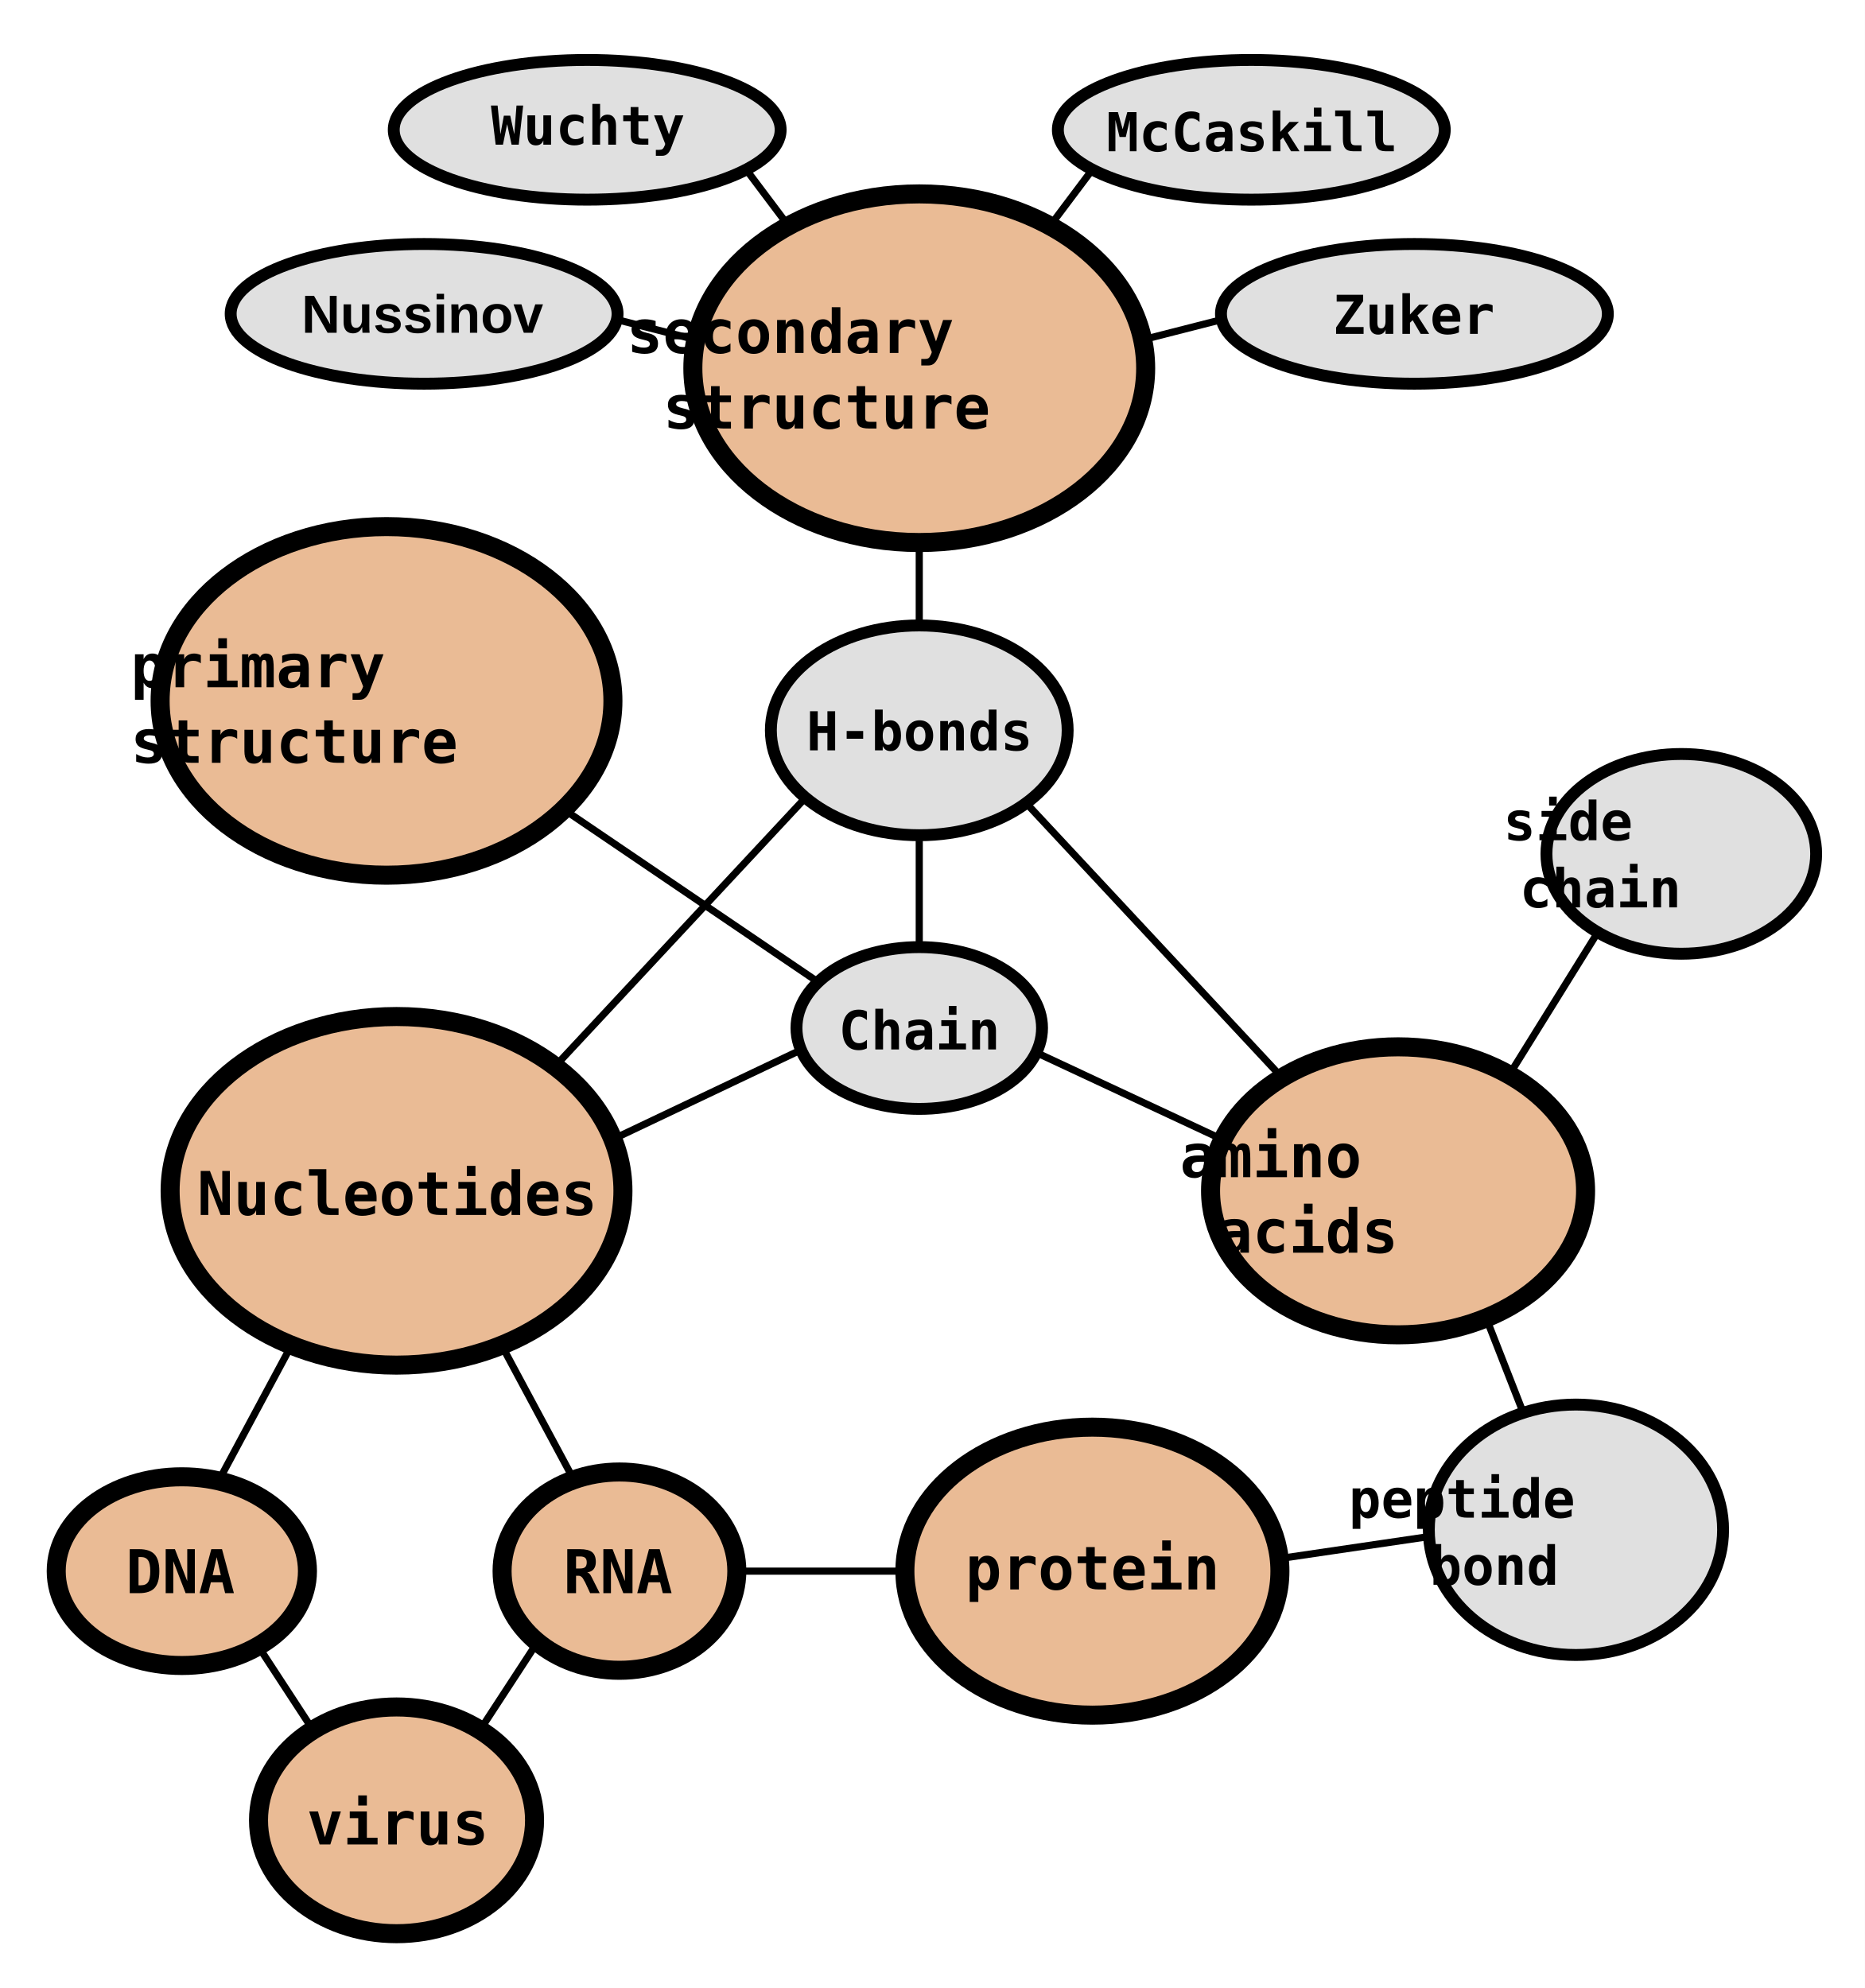
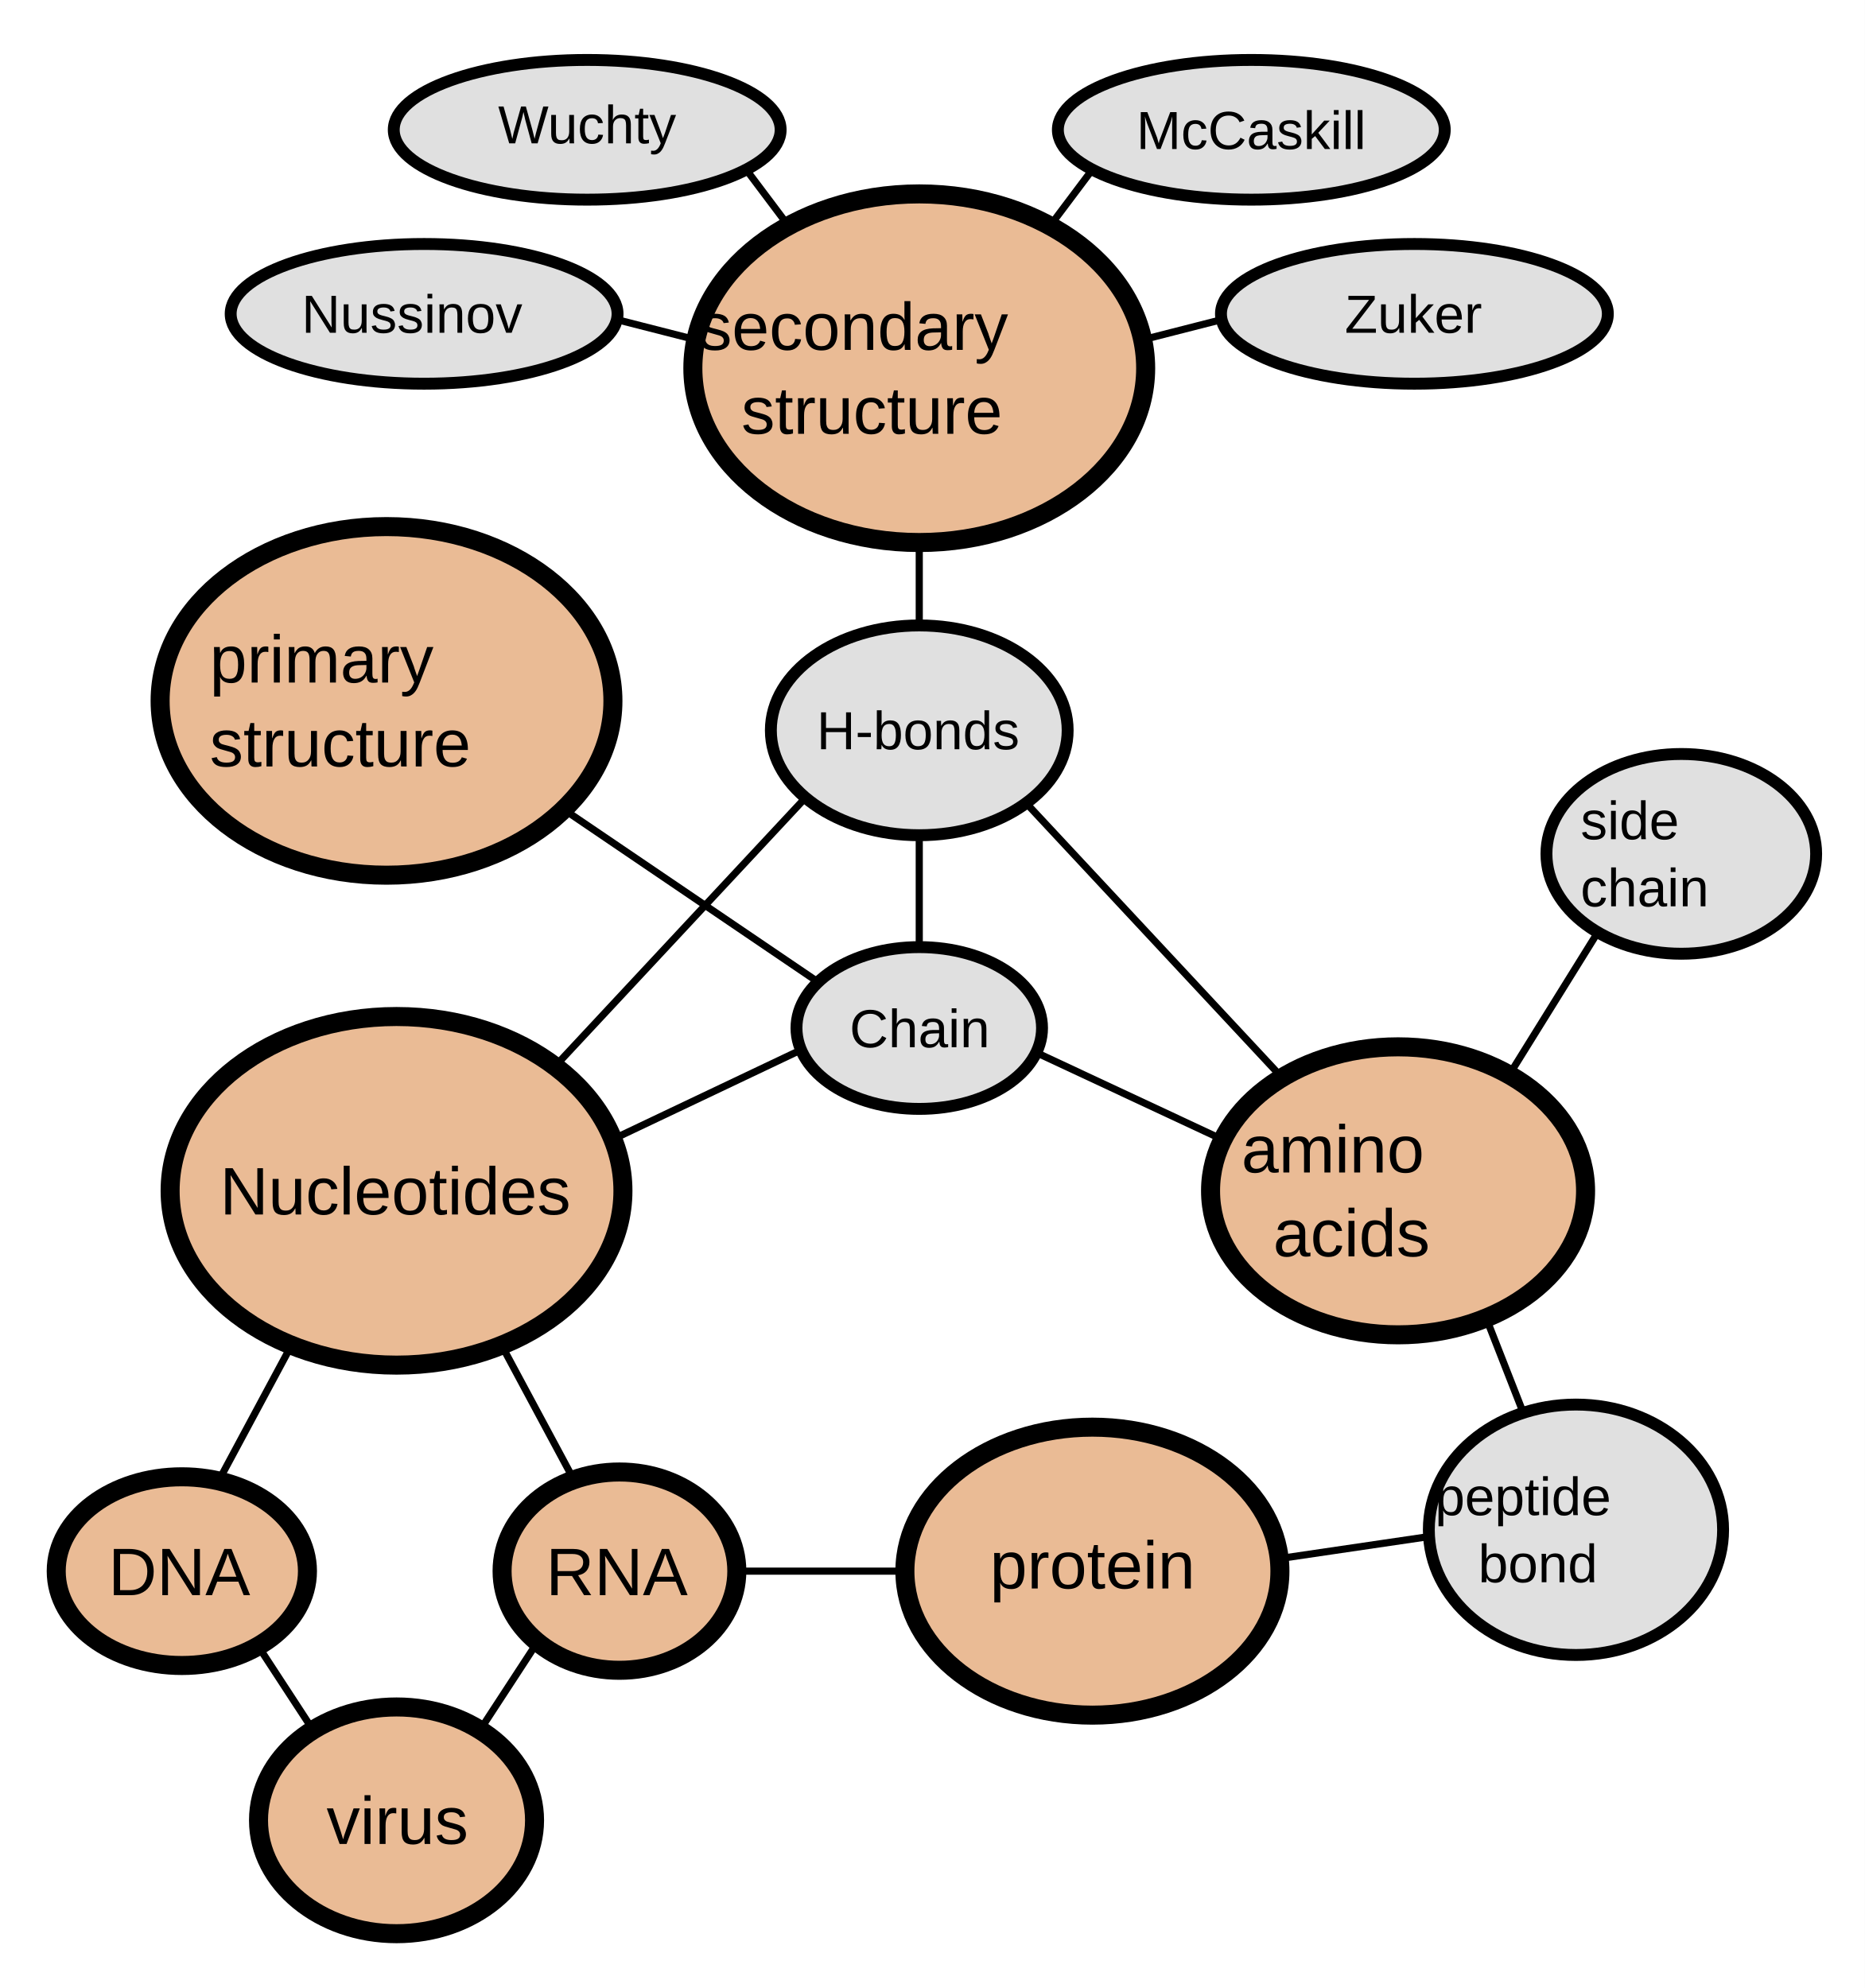
<svg xmlns="http://www.w3.org/2000/svg" width="195.969mm" height="208.933mm" viewBox="0 0 195.969 208.933" version="1.1" id="svg6294">
  <defs id="defs6291" />
  <g id="layer1" transform="translate(-9.420756,4.745766)">
    <rect style="fill:#ffffff;fill-opacity:1;stroke:none;stroke-width:0.75;stroke-linecap:round;stroke-linejoin:round;stroke-miterlimit:4;stroke-dasharray:none;stroke-opacity:1" id="rect124314" width="195.969" height="208.933" x="9.421" y="-4.746" />
    <ellipse style="fill:#eabb95;stroke:#000000;stroke-width:2;stroke-linecap:round;stroke-linejoin:round;stroke-miterlimit:4;stroke-dasharray:none;stroke-opacity:1;fill-opacity:1" id="path6529-3" cx="106.019" cy="33.952" rx="23.791" ry="18.319" />
    <ellipse style="fill:#eabb95;stroke:#000000;stroke-width:2;stroke-linecap:round;stroke-linejoin:round;stroke-miterlimit:4;stroke-dasharray:none;stroke-opacity:1;fill-opacity:1" id="path6529-3-6" cx="50.037" cy="68.916" rx="23.791" ry="18.319" />
    <ellipse style="fill:#e0e0e0;stroke:#000000;stroke-width:1.25;stroke-linecap:round;stroke-linejoin:round;stroke-miterlimit:4;stroke-dasharray:none;stroke-opacity:1;fill-opacity:1" id="path6529-1" cx="140.912" cy="8.896" rx="20.326" ry="7.341" />
    <ellipse style="fill:#e0e0e0;stroke:#000000;stroke-width:1.25;stroke-linecap:round;stroke-linejoin:round;stroke-miterlimit:4;stroke-dasharray:none;stroke-opacity:1;fill-opacity:1" id="path6529-2" cx="71.125" cy="8.896" rx="20.326" ry="7.341" />
    <ellipse style="fill:#e0e0e0;stroke:#000000;stroke-width:1.25;stroke-linecap:round;stroke-linejoin:round;stroke-miterlimit:4;stroke-dasharray:none;stroke-opacity:1;fill-opacity:1" id="path6529" cx="53.988" cy="28.238" rx="20.326" ry="7.341" />
    <ellipse style="fill:#e0e0e0;stroke:#000000;stroke-width:1.25;stroke-linecap:round;stroke-linejoin:round;stroke-miterlimit:4;stroke-dasharray:none;stroke-opacity:1;fill-opacity:1" id="path6529-70" cx="158.05" cy="28.238" rx="20.326" ry="7.341" />
    <ellipse style="fill:#e0e0e0;stroke:#000000;stroke-width:1.25;stroke-linecap:round;stroke-linejoin:round;stroke-miterlimit:4;stroke-dasharray:none;stroke-opacity:1;fill-opacity:1" id="path6529-3-9-8" cx="175.027" cy="156.029" rx="15.461" ry="13.159" />
    <ellipse style="fill:#e0e0e0;stroke:#000000;stroke-width:1.25;stroke-linecap:round;stroke-linejoin:round;stroke-miterlimit:4;stroke-dasharray:none;stroke-opacity:1;fill-opacity:1" id="path6529-3-9-1-7" cx="186.096" cy="84.993" rx="14.17" ry="10.496" />
    <ellipse style="fill:#eabb95;stroke:#000000;stroke-width:2;stroke-linecap:round;stroke-linejoin:round;stroke-miterlimit:4;stroke-dasharray:none;stroke-opacity:1;fill-opacity:1" id="path6529-3-9-1-9" cx="51.089" cy="186.565" rx="14.503" ry="11.914" />
    <ellipse style="fill:#eabb95;stroke:#000000;stroke-width:2;stroke-linecap:round;stroke-linejoin:round;stroke-miterlimit:4;stroke-dasharray:none;stroke-opacity:1;fill-opacity:1" id="path6529-3-9-1-2" cx="124.214" cy="160.377" rx="19.704" ry="15.134" />
    <ellipse style="fill:#e0e0e0;stroke:#000000;stroke-width:1.25;stroke-linecap:round;stroke-linejoin:round;stroke-miterlimit:4;stroke-dasharray:none;stroke-opacity:1;fill-opacity:1" id="path6529-3-9-3" cx="106.019" cy="72.01" rx="15.594" ry="11.023" />
    <ellipse style="fill:#e0e0e0;stroke:#000000;stroke-width:1.25;stroke-linecap:round;stroke-linejoin:round;stroke-miterlimit:4;stroke-dasharray:none;stroke-opacity:1;fill-opacity:1" id="path6529-3-9-3-6" cx="106.019" cy="103.295" rx="12.902" ry="8.501" />
    <ellipse style="fill:#eabb95;stroke:#000000;stroke-width:2;stroke-linecap:round;stroke-linejoin:round;stroke-miterlimit:4;stroke-dasharray:none;stroke-opacity:1;fill-opacity:1" id="path6529-3-9-3-0" cx="74.514" cy="160.377" rx="12.333" ry="10.42" />
    <ellipse style="fill:#eabb95;stroke:#000000;stroke-width:2;stroke-linecap:round;stroke-linejoin:round;stroke-miterlimit:4;stroke-dasharray:none;stroke-opacity:1;fill-opacity:1" id="path6529-3-9-3-62" cx="28.529" cy="160.377" rx="13.2" ry="9.916" />
    <ellipse style="fill:#eabb95;stroke:#000000;stroke-width:2;stroke-linecap:round;stroke-linejoin:round;stroke-miterlimit:4;stroke-dasharray:none;stroke-opacity:1;fill-opacity:1" id="path6529-3-9" cx="51.089" cy="120.406" rx="23.791" ry="18.319" />
    <ellipse style="fill:#eabb95;stroke:#000000;stroke-width:2;stroke-linecap:round;stroke-linejoin:round;stroke-miterlimit:4;stroke-dasharray:none;stroke-opacity:1;fill-opacity:1" id="path6529-3-9-1" cx="156.333" cy="120.406" rx="19.704" ry="15.134" />
-     <text xml:space="preserve" style="font-weight:bold;font-size:6.35px;line-height:1.25;font-family:monospace;-inkscape-font-specification:'monospace Bold';letter-spacing:0px;word-spacing:0px;stroke-width:0.265" x="105.84" y="32.351" id="text39656">
-       <tspan id="tspan39654" style="font-size:6.35px;text-align:center;text-anchor:middle;stroke-width:0.265" x="105.84" y="32.351">secondary</tspan>
-       <tspan style="font-size:6.35px;text-align:center;text-anchor:middle;stroke-width:0.265" x="105.84" y="40.289" id="tspan39658">structure</tspan>
+     <text xml:space="preserve" style="font-style:normal;font-variant:normal;font-weight:normal;font-stretch:normal;font-size:7.056px;line-height:1.25;font-family:Arial;-inkscape-font-specification:Arial;letter-spacing:0px;word-spacing:0px;stroke-width:0.265" x="105.941" y="32.027" id="text39656">
+       <tspan id="tspan39654" style="font-style:normal;font-variant:normal;font-weight:normal;font-stretch:normal;font-size:7.056px;font-family:Arial;-inkscape-font-specification:Arial;text-align:center;text-anchor:middle;stroke-width:0.265" x="105.941" y="32.027">secondary</tspan>
+       <tspan style="font-style:normal;font-variant:normal;font-weight:normal;font-stretch:normal;font-size:7.056px;font-family:Arial;-inkscape-font-specification:Arial;text-align:center;text-anchor:middle;stroke-width:0.265" x="105.941" y="40.846" id="tspan39658">structure</tspan>
    </text>
-     <text xml:space="preserve" style="font-weight:bold;font-size:6.35px;line-height:1.25;font-family:monospace;-inkscape-font-specification:'monospace Bold';text-align:center;letter-spacing:0px;word-spacing:0px;text-anchor:middle;stroke-width:0.265" x="49.9" y="67.483" id="text57186">
-       <tspan id="tspan57184" style="font-size:6.35px;text-align:center;text-anchor:middle;stroke-width:0.265" x="49.9" y="67.483">primary</tspan>
-       <tspan style="font-size:6.35px;text-align:center;text-anchor:middle;stroke-width:0.265" x="49.9" y="75.421" id="tspan57188">structure</tspan>
+     <text xml:space="preserve" style="font-style:normal;font-variant:normal;font-weight:normal;font-stretch:normal;font-size:7.056px;line-height:1.25;font-family:Arial;-inkscape-font-specification:Arial;text-align:center;letter-spacing:0px;word-spacing:0px;text-anchor:middle;stroke-width:0.265" x="50.075" y="66.99" id="text57186">
+       <tspan id="tspan57184" style="font-style:normal;font-variant:normal;font-weight:normal;font-stretch:normal;font-size:7.056px;font-family:Arial;-inkscape-font-specification:Arial;text-align:center;text-anchor:middle;stroke-width:0.265" x="50.075" y="66.99">primary</tspan>
+       <tspan style="font-style:normal;font-variant:normal;font-weight:normal;font-stretch:normal;font-size:7.056px;font-family:Arial;-inkscape-font-specification:Arial;text-align:center;text-anchor:middle;stroke-width:0.265" x="50.075" y="75.81" id="tspan57188">structure</tspan>
    </text>
-     <text xml:space="preserve" style="font-weight:bold;font-size:5.644px;line-height:1.25;font-family:monospace;-inkscape-font-specification:'monospace Bold';letter-spacing:0px;word-spacing:0px;stroke-width:0.265" x="125.693" y="11.15" id="text36004">
-       <tspan id="tspan36002" style="stroke-width:0.265" x="125.693" y="11.15">McCaskill</tspan>
+     <text xml:space="preserve" style="font-style:normal;font-variant:normal;font-weight:normal;font-stretch:normal;font-size:5.644px;line-height:1.25;font-family:Arial;-inkscape-font-specification:Arial;letter-spacing:0px;word-spacing:0px;stroke-width:0.265" x="128.828" y="10.916" id="text36004">
+       <tspan id="tspan36002" style="font-style:normal;font-variant:normal;font-weight:normal;font-stretch:normal;font-family:Arial;-inkscape-font-specification:Arial;stroke-width:0.265" x="128.828" y="10.916">McCaskill</tspan>
    </text>
-     <text xml:space="preserve" style="font-weight:bold;font-size:5.644px;line-height:1.25;font-family:monospace;-inkscape-font-specification:'monospace Bold';letter-spacing:0px;word-spacing:0px;stroke-width:0.265" x="61.009" y="10.456" id="text35252">
-       <tspan id="tspan35250" style="stroke-width:0.265" x="61.009" y="10.456">Wuchty</tspan>
+     <text xml:space="preserve" style="font-style:normal;font-variant:normal;font-weight:normal;font-stretch:normal;font-size:5.644px;line-height:1.25;font-family:Arial;-inkscape-font-specification:Arial;letter-spacing:0px;word-spacing:0px;stroke-width:0.265" x="61.757" y="10.322" id="text35252">
+       <tspan id="tspan35250" style="font-style:normal;font-variant:normal;font-weight:normal;font-stretch:normal;font-family:Arial;-inkscape-font-specification:Arial;stroke-width:0.265" x="61.757" y="10.322">Wuchty</tspan>
    </text>
-     <text xml:space="preserve" style="font-weight:bold;font-size:5.644px;line-height:1.25;font-family:monospace;-inkscape-font-specification:'monospace Bold';letter-spacing:0px;word-spacing:0px;white-space:pre;inline-size:0;stroke-width:0.265" x="52.646" y="26.648" id="text17088" transform="translate(-11.53571,3.577017)">
-       <tspan id="tspan17086" style="font-style:normal;font-variant:normal;font-weight:bold;font-stretch:normal;font-family:Arial;-inkscape-font-specification:'Arial Bold';stroke-width:0.265" x="52.646" y="26.648">Nussinov</tspan>
+     <text xml:space="preserve" style="font-weight:normal;font-size:5.644px;line-height:1.25;font-family:Arial;-inkscape-font-specification:Arial;letter-spacing:0px;word-spacing:0px;white-space:pre;inline-size:0;stroke-width:0.265;font-style:normal;font-stretch:normal;font-variant:normal" x="52.646" y="26.648" id="text17088" transform="translate(-11.53571,3.577017)">
+       <tspan id="tspan17086" style="font-style:normal;font-variant:normal;font-weight:normal;font-stretch:normal;font-family:Arial;-inkscape-font-specification:Arial;stroke-width:0.265" x="52.646" y="26.648">Nussinov</tspan>
    </text>
-     <text xml:space="preserve" style="font-weight:bold;font-size:5.644px;line-height:1.25;font-family:monospace;-inkscape-font-specification:'monospace Bold';letter-spacing:0px;word-spacing:0px;stroke-width:0.265" x="149.509" y="30.342" id="text33356">
-       <tspan id="tspan33354" style="stroke-width:0.265" x="149.509" y="30.342">Zuker</tspan>
+     <text xml:space="preserve" style="font-style:normal;font-variant:normal;font-weight:normal;font-stretch:normal;font-size:5.644px;line-height:1.25;font-family:Arial;-inkscape-font-specification:Arial;letter-spacing:0px;word-spacing:0px;stroke-width:0.265" x="150.74" y="30.225" id="text33356">
+       <tspan id="tspan33354" style="font-style:normal;font-variant:normal;font-weight:normal;font-stretch:normal;font-family:Arial;-inkscape-font-specification:Arial;stroke-width:0.265" x="150.74" y="30.225">Zuker</tspan>
    </text>
-     <text xml:space="preserve" style="font-weight:bold;font-size:5.644px;line-height:1.25;font-family:monospace;-inkscape-font-specification:'monospace Bold';text-align:center;letter-spacing:0px;word-spacing:0px;text-anchor:middle;stroke-width:0.265" x="174.936" y="154.756" id="text74176">
-       <tspan id="tspan74174" style="font-size:5.644px;text-align:center;text-anchor:middle;stroke-width:0.265" x="174.936" y="154.756">peptide</tspan>
-       <tspan style="font-size:5.644px;text-align:center;text-anchor:middle;stroke-width:0.265" x="174.936" y="161.811" id="tspan74478">bond</tspan>
+     <text xml:space="preserve" style="font-style:normal;font-variant:normal;font-weight:normal;font-stretch:normal;font-size:5.644px;line-height:1.25;font-family:Arial;-inkscape-font-specification:Arial;text-align:center;letter-spacing:0px;word-spacing:0px;text-anchor:middle;stroke-width:0.265" x="174.958" y="154.488" id="text74176">
+       <tspan id="tspan74174" style="font-style:normal;font-variant:normal;font-weight:normal;font-stretch:normal;font-size:5.644px;font-family:Arial;-inkscape-font-specification:Arial;text-align:center;text-anchor:middle;stroke-width:0.265" x="174.958" y="154.488">peptide</tspan>
+       <tspan style="font-style:normal;font-variant:normal;font-weight:normal;font-stretch:normal;font-size:5.644px;font-family:Arial;-inkscape-font-specification:Arial;text-align:center;text-anchor:middle;stroke-width:0.265" x="174.958" y="161.544" id="tspan74478">bond</tspan>
    </text>
-     <text xml:space="preserve" style="font-weight:bold;font-size:5.644px;line-height:1.25;font-family:monospace;-inkscape-font-specification:'monospace Bold';text-align:center;letter-spacing:0px;word-spacing:0px;text-anchor:middle;stroke-width:0.265" x="186.087" y="83.56" id="text71722">
-       <tspan id="tspan71720" style="font-size:5.644px;text-align:center;text-anchor:middle;stroke-width:0.265" x="186.087" y="83.56">side</tspan>
-       <tspan style="font-size:5.644px;text-align:center;text-anchor:middle;stroke-width:0.265" x="186.087" y="90.616" id="tspan71724">chain</tspan>
+     <text xml:space="preserve" style="font-style:normal;font-variant:normal;font-weight:normal;font-stretch:normal;font-size:5.644px;line-height:1.25;font-family:Arial;-inkscape-font-specification:Arial;text-align:center;letter-spacing:0px;word-spacing:0px;text-anchor:middle;stroke-width:0.265" x="186.18" y="83.452" id="text71722">
+       <tspan id="tspan71720" style="font-style:normal;font-variant:normal;font-weight:normal;font-stretch:normal;font-size:5.644px;font-family:Arial;-inkscape-font-specification:Arial;text-align:center;text-anchor:middle;stroke-width:0.265" x="186.18" y="83.452">side</tspan>
+       <tspan style="font-style:normal;font-variant:normal;font-weight:normal;font-stretch:normal;font-size:5.644px;font-family:Arial;-inkscape-font-specification:Arial;text-align:center;text-anchor:middle;stroke-width:0.265" x="186.18" y="90.508" id="tspan71724">chain</tspan>
    </text>
-     <text xml:space="preserve" style="font-weight:bold;font-size:6.35px;line-height:1.25;font-family:monospace;-inkscape-font-specification:'monospace Bold';letter-spacing:0px;word-spacing:0px;stroke-width:0.265" x="41.664" y="189.101" id="text79664">
-       <tspan id="tspan79662" style="font-size:6.35px;stroke-width:0.265" x="41.664" y="189.101">virus</tspan>
+     <text xml:space="preserve" style="font-style:normal;font-variant:normal;font-weight:normal;font-stretch:normal;font-size:7.056px;line-height:1.25;font-family:Arial;-inkscape-font-specification:Arial;letter-spacing:0px;word-spacing:0px;stroke-width:0.265" x="43.732" y="189.049" id="text79664">
+       <tspan id="tspan79662" style="font-style:normal;font-variant:normal;font-weight:normal;font-stretch:normal;font-size:7.056px;font-family:Arial;-inkscape-font-specification:Arial;stroke-width:0.265" x="43.732" y="189.049">virus</tspan>
    </text>
-     <text xml:space="preserve" style="font-weight:bold;font-size:6.35px;line-height:1.25;font-family:monospace;-inkscape-font-specification:'monospace Bold';letter-spacing:0px;word-spacing:0px;stroke-width:0.265" x="110.852" y="162.298" id="text77136">
-       <tspan id="tspan77134" style="font-size:6.35px;stroke-width:0.265" x="110.852" y="162.298">protein</tspan>
+     <text xml:space="preserve" style="font-style:normal;font-variant:normal;font-weight:normal;font-stretch:normal;font-size:7.056px;line-height:1.25;font-family:Arial;-inkscape-font-specification:Arial;letter-spacing:0px;word-spacing:0px;stroke-width:0.265" x="113.438" y="162.202" id="text77136">
+       <tspan id="tspan77134" style="font-style:normal;font-variant:normal;font-weight:normal;font-stretch:normal;font-size:7.056px;font-family:Arial;-inkscape-font-specification:Arial;stroke-width:0.265" x="113.438" y="162.202">protein</tspan>
    </text>
-     <text xml:space="preserve" style="font-weight:bold;font-size:5.644px;line-height:1.25;font-family:monospace;-inkscape-font-specification:'monospace Bold';letter-spacing:0px;word-spacing:0px;stroke-width:0.265" x="94.165" y="74.114" id="text51432">
-       <tspan id="tspan51430" style="font-size:5.644px;stroke-width:0.265" x="94.165" y="74.114">H-bonds</tspan>
+     <text xml:space="preserve" style="font-style:normal;font-variant:normal;font-weight:normal;font-stretch:normal;font-size:5.644px;line-height:1.25;font-family:Arial;-inkscape-font-specification:Arial;letter-spacing:0px;word-spacing:0px;stroke-width:0.265" x="95.234" y="73.997" id="text51432">
+       <tspan id="tspan51430" style="font-style:normal;font-variant:normal;font-weight:normal;font-stretch:normal;font-size:5.644px;font-family:Arial;-inkscape-font-specification:Arial;stroke-width:0.265" x="95.234" y="73.997">H-bonds</tspan>
    </text>
-     <text xml:space="preserve" style="font-weight:bold;font-size:5.644px;line-height:1.25;font-family:monospace;-inkscape-font-specification:'monospace Bold';letter-spacing:0px;word-spacing:0px;stroke-width:0.265" x="97.537" y="105.55" id="text55950">
-       <tspan id="tspan55948" style="font-size:5.644px;stroke-width:0.265" x="97.537" y="105.55">Chain</tspan>
+     <text xml:space="preserve" style="font-style:normal;font-variant:normal;font-weight:normal;font-stretch:normal;font-size:5.644px;line-height:1.25;font-family:Arial;-inkscape-font-specification:Arial;letter-spacing:0px;word-spacing:0px;stroke-width:0.265" x="98.699" y="105.316" id="text55950">
+       <tspan id="tspan55948" style="font-style:normal;font-variant:normal;font-weight:normal;font-stretch:normal;font-size:5.644px;font-family:Arial;-inkscape-font-specification:Arial;stroke-width:0.265" x="98.699" y="105.316">Chain</tspan>
    </text>
-     <text xml:space="preserve" style="font-weight:bold;font-size:6.35px;line-height:1.25;font-family:monospace;-inkscape-font-specification:'monospace Bold';letter-spacing:0px;word-spacing:0px;stroke-width:0.265" x="68.625" y="162.692" id="text77620">
-       <tspan id="tspan77618" style="font-size:6.35px;stroke-width:0.265" x="68.625" y="162.692">RNA</tspan>
+     <text xml:space="preserve" style="font-style:normal;font-variant:normal;font-weight:normal;font-stretch:normal;font-size:7.056px;line-height:1.25;font-family:Arial;-inkscape-font-specification:Arial;letter-spacing:0px;word-spacing:0px;stroke-width:0.265" x="66.783" y="162.903" id="text77620">
+       <tspan id="tspan77618" style="font-style:normal;font-variant:normal;font-weight:normal;font-stretch:normal;font-size:7.056px;font-family:Arial;-inkscape-font-specification:Arial;stroke-width:0.265" x="66.783" y="162.903">RNA</tspan>
    </text>
-     <text xml:space="preserve" style="font-weight:bold;font-size:6.35px;line-height:1.25;font-family:monospace;-inkscape-font-specification:'monospace Bold';letter-spacing:0px;word-spacing:0px;stroke-width:0.265" x="22.633" y="162.692" id="text78082">
-       <tspan id="tspan78080" style="font-size:6.35px;stroke-width:0.265" x="22.633" y="162.692">DNA</tspan>
+     <text xml:space="preserve" style="font-style:normal;font-variant:normal;font-weight:normal;font-stretch:normal;font-size:7.056px;line-height:1.25;font-family:Arial;-inkscape-font-specification:Arial;letter-spacing:0px;word-spacing:0px;stroke-width:0.265" x="20.804" y="162.903" id="text78082">
+       <tspan id="tspan78080" style="font-style:normal;font-variant:normal;font-weight:normal;font-stretch:normal;font-size:7.056px;font-family:Arial;-inkscape-font-specification:Arial;stroke-width:0.265" x="20.804" y="162.903">DNA</tspan>
    </text>
    <path style="fill:none;stroke:#000000;stroke-width:0.75;stroke-linecap:butt;stroke-linejoin:miter;stroke-miterlimit:4;stroke-dasharray:none;stroke-opacity:1" d="m 39.677,137.328 -7.457,13.891" id="path103596" />
    <path style="fill:none;stroke:#000000;stroke-width:0.75;stroke-linecap:butt;stroke-linejoin:miter;stroke-miterlimit:4;stroke-dasharray:none;stroke-opacity:1" d="m 62.501,137.328 7.457,13.891" id="path103596-2" />
    <path style="fill:none;stroke:#000000;stroke-width:0.75;stroke-linecap:butt;stroke-linejoin:miter;stroke-miterlimit:4;stroke-dasharray:none;stroke-opacity:1" d="m 168.405,107.59 8.797,-14.164" id="path103610" />
-     <text xml:space="preserve" style="font-weight:bold;font-size:6.35px;line-height:1.25;font-family:monospace;-inkscape-font-specification:'monospace Bold';letter-spacing:0px;word-spacing:0px;stroke-width:0.265" x="30.135" y="122.942" id="text55044">
-       <tspan id="tspan55042" style="font-size:6.35px;stroke-width:0.265" x="30.135" y="122.942">Nucleotides</tspan>
+     <text xml:space="preserve" style="font-style:normal;font-variant:normal;font-weight:normal;font-stretch:normal;font-size:7.056px;line-height:1.25;font-family:Arial;-inkscape-font-specification:Arial;letter-spacing:0px;word-spacing:0px;stroke-width:0.265" x="32.523" y="122.89" id="text55044">
+       <tspan id="tspan55042" style="font-style:normal;font-variant:normal;font-weight:normal;font-stretch:normal;font-size:7.056px;font-family:Arial;-inkscape-font-specification:Arial;stroke-width:0.265" x="32.523" y="122.89">Nucleotides</tspan>
    </text>
-     <text xml:space="preserve" style="font-weight:bold;font-size:6.35px;line-height:1.25;font-family:monospace;-inkscape-font-specification:'monospace Bold';text-align:center;letter-spacing:0px;word-spacing:0px;text-anchor:middle;stroke-width:0.265" x="156.34" y="118.973" id="text66684">
-       <tspan id="tspan66682" style="font-size:6.35px;text-align:center;text-anchor:middle;stroke-width:0.265" x="156.34" y="118.973">amino</tspan>
-       <tspan style="font-size:6.35px;text-align:center;text-anchor:middle;stroke-width:0.265" x="156.34" y="126.911" id="tspan68214">acids</tspan>
+     <text xml:space="preserve" style="font-style:normal;font-variant:normal;font-weight:normal;font-stretch:normal;font-size:7.056px;line-height:1.25;font-family:Arial;-inkscape-font-specification:Arial;text-align:center;letter-spacing:0px;word-spacing:0px;text-anchor:middle;stroke-width:0.265" x="156.337" y="118.48" id="text66684">
+       <tspan id="tspan66682" style="font-style:normal;font-variant:normal;font-weight:normal;font-stretch:normal;font-size:7.056px;font-family:Arial;-inkscape-font-specification:Arial;text-align:center;text-anchor:middle;stroke-width:0.265" x="156.337" y="118.48">amino</tspan>
+       <tspan style="font-style:normal;font-variant:normal;font-weight:normal;font-stretch:normal;font-size:7.056px;font-family:Arial;-inkscape-font-specification:Arial;text-align:center;text-anchor:middle;stroke-width:0.265" x="156.337" y="127.299" id="tspan68214">acids</tspan>
    </text>
    <path style="fill:none;stroke:#000000;stroke-width:0.75;stroke-linecap:butt;stroke-linejoin:miter;stroke-miterlimit:4;stroke-dasharray:none;stroke-opacity:1" d="m 74.104,28.81 7.986,2.038" id="path103612" />
    <path style="fill:none;stroke:#000000;stroke-width:0.75;stroke-linecap:butt;stroke-linejoin:miter;stroke-miterlimit:4;stroke-dasharray:none;stroke-opacity:1" d="m 129.947,30.848 7.986,-2.038" id="path103612-7" />
    <path style="fill:none;stroke:#000000;stroke-width:0.75;stroke-linecap:butt;stroke-linejoin:miter;stroke-miterlimit:4;stroke-dasharray:none;stroke-opacity:1" d="M 95.396,98.466 68.086,79.932" id="path103626" />
    <path style="fill:none;stroke:#000000;stroke-width:0.75;stroke-linecap:butt;stroke-linejoin:miter;stroke-miterlimit:4;stroke-dasharray:none;stroke-opacity:1" d="m 74.619,114.61 18.669,-8.87" id="path103628" />
    <path style="fill:none;stroke:#000000;stroke-width:0.75;stroke-linecap:butt;stroke-linejoin:miter;stroke-miterlimit:4;stroke-dasharray:none;stroke-opacity:1" d="m 117.898,105.681 19.523,9.121" id="path103628-8" />
    <path style="fill:none;stroke:#000000;stroke-width:0.75;stroke-linecap:butt;stroke-linejoin:miter;stroke-miterlimit:4;stroke-dasharray:none;stroke-opacity:1" d="M 93.923,79.246 67.889,107.173" id="path103632" />
    <path style="fill:none;stroke:#000000;stroke-width:0.75;stroke-linecap:butt;stroke-linejoin:miter;stroke-miterlimit:4;stroke-dasharray:none;stroke-opacity:1" d="M 144.148,108.511 116.866,79.246" id="path103632-9" />
    <path style="fill:none;stroke:#000000;stroke-width:0.75;stroke-linecap:butt;stroke-linejoin:miter;stroke-miterlimit:4;stroke-dasharray:none;stroke-opacity:1" d="m 92.258,18.968 -4.412,-5.873" id="path124832" />
    <path style="fill:none;stroke:#000000;stroke-width:0.75;stroke-linecap:butt;stroke-linejoin:miter;stroke-miterlimit:4;stroke-dasharray:none;stroke-opacity:1" d="m 124.192,13.095 -4.412,5.873" id="path124832-3" />
    <path style="fill:none;stroke:#000000;stroke-width:0.75;stroke-linecap:butt;stroke-linejoin:miter;stroke-miterlimit:4;stroke-dasharray:none;stroke-opacity:1" d="m 106.019,52.511 v 8.261" id="path125287" />
    <path style="fill:none;stroke:#000000;stroke-width:0.75;stroke-linecap:butt;stroke-linejoin:miter;stroke-miterlimit:4;stroke-dasharray:none;stroke-opacity:1" d="M 106.019,83.606 V 94.697" id="path125287-5" />
    <path style="fill:none;stroke:#000000;stroke-width:0.75;stroke-linecap:butt;stroke-linejoin:miter;stroke-miterlimit:4;stroke-dasharray:none;stroke-opacity:1" d="m 36.397,168.019 5.861,8.975" id="path125811" />
    <path style="fill:none;stroke:#000000;stroke-width:0.75;stroke-linecap:butt;stroke-linejoin:miter;stroke-miterlimit:4;stroke-dasharray:none;stroke-opacity:1" d="m 59.919,176.994 5.861,-8.975" id="path125811-2" />
    <path style="fill:none;stroke:#000000;stroke-width:0.75;stroke-linecap:butt;stroke-linejoin:miter;stroke-miterlimit:4;stroke-dasharray:none;stroke-opacity:1" d="M 86.922,160.377 H 104.288" id="path126283" />
    <path style="fill:none;stroke:#000000;stroke-width:0.75;stroke-linecap:butt;stroke-linejoin:miter;stroke-miterlimit:4;stroke-dasharray:none;stroke-opacity:1" d="m 144.491,158.966 15.209,-2.24" id="path126283-9" />
    <path style="fill:none;stroke:#000000;stroke-width:0.75;stroke-linecap:butt;stroke-linejoin:miter;stroke-miterlimit:4;stroke-dasharray:none;stroke-opacity:1" d="m 165.756,134.199 3.624,9.256" id="path126283-7" />
  </g>
</svg>
